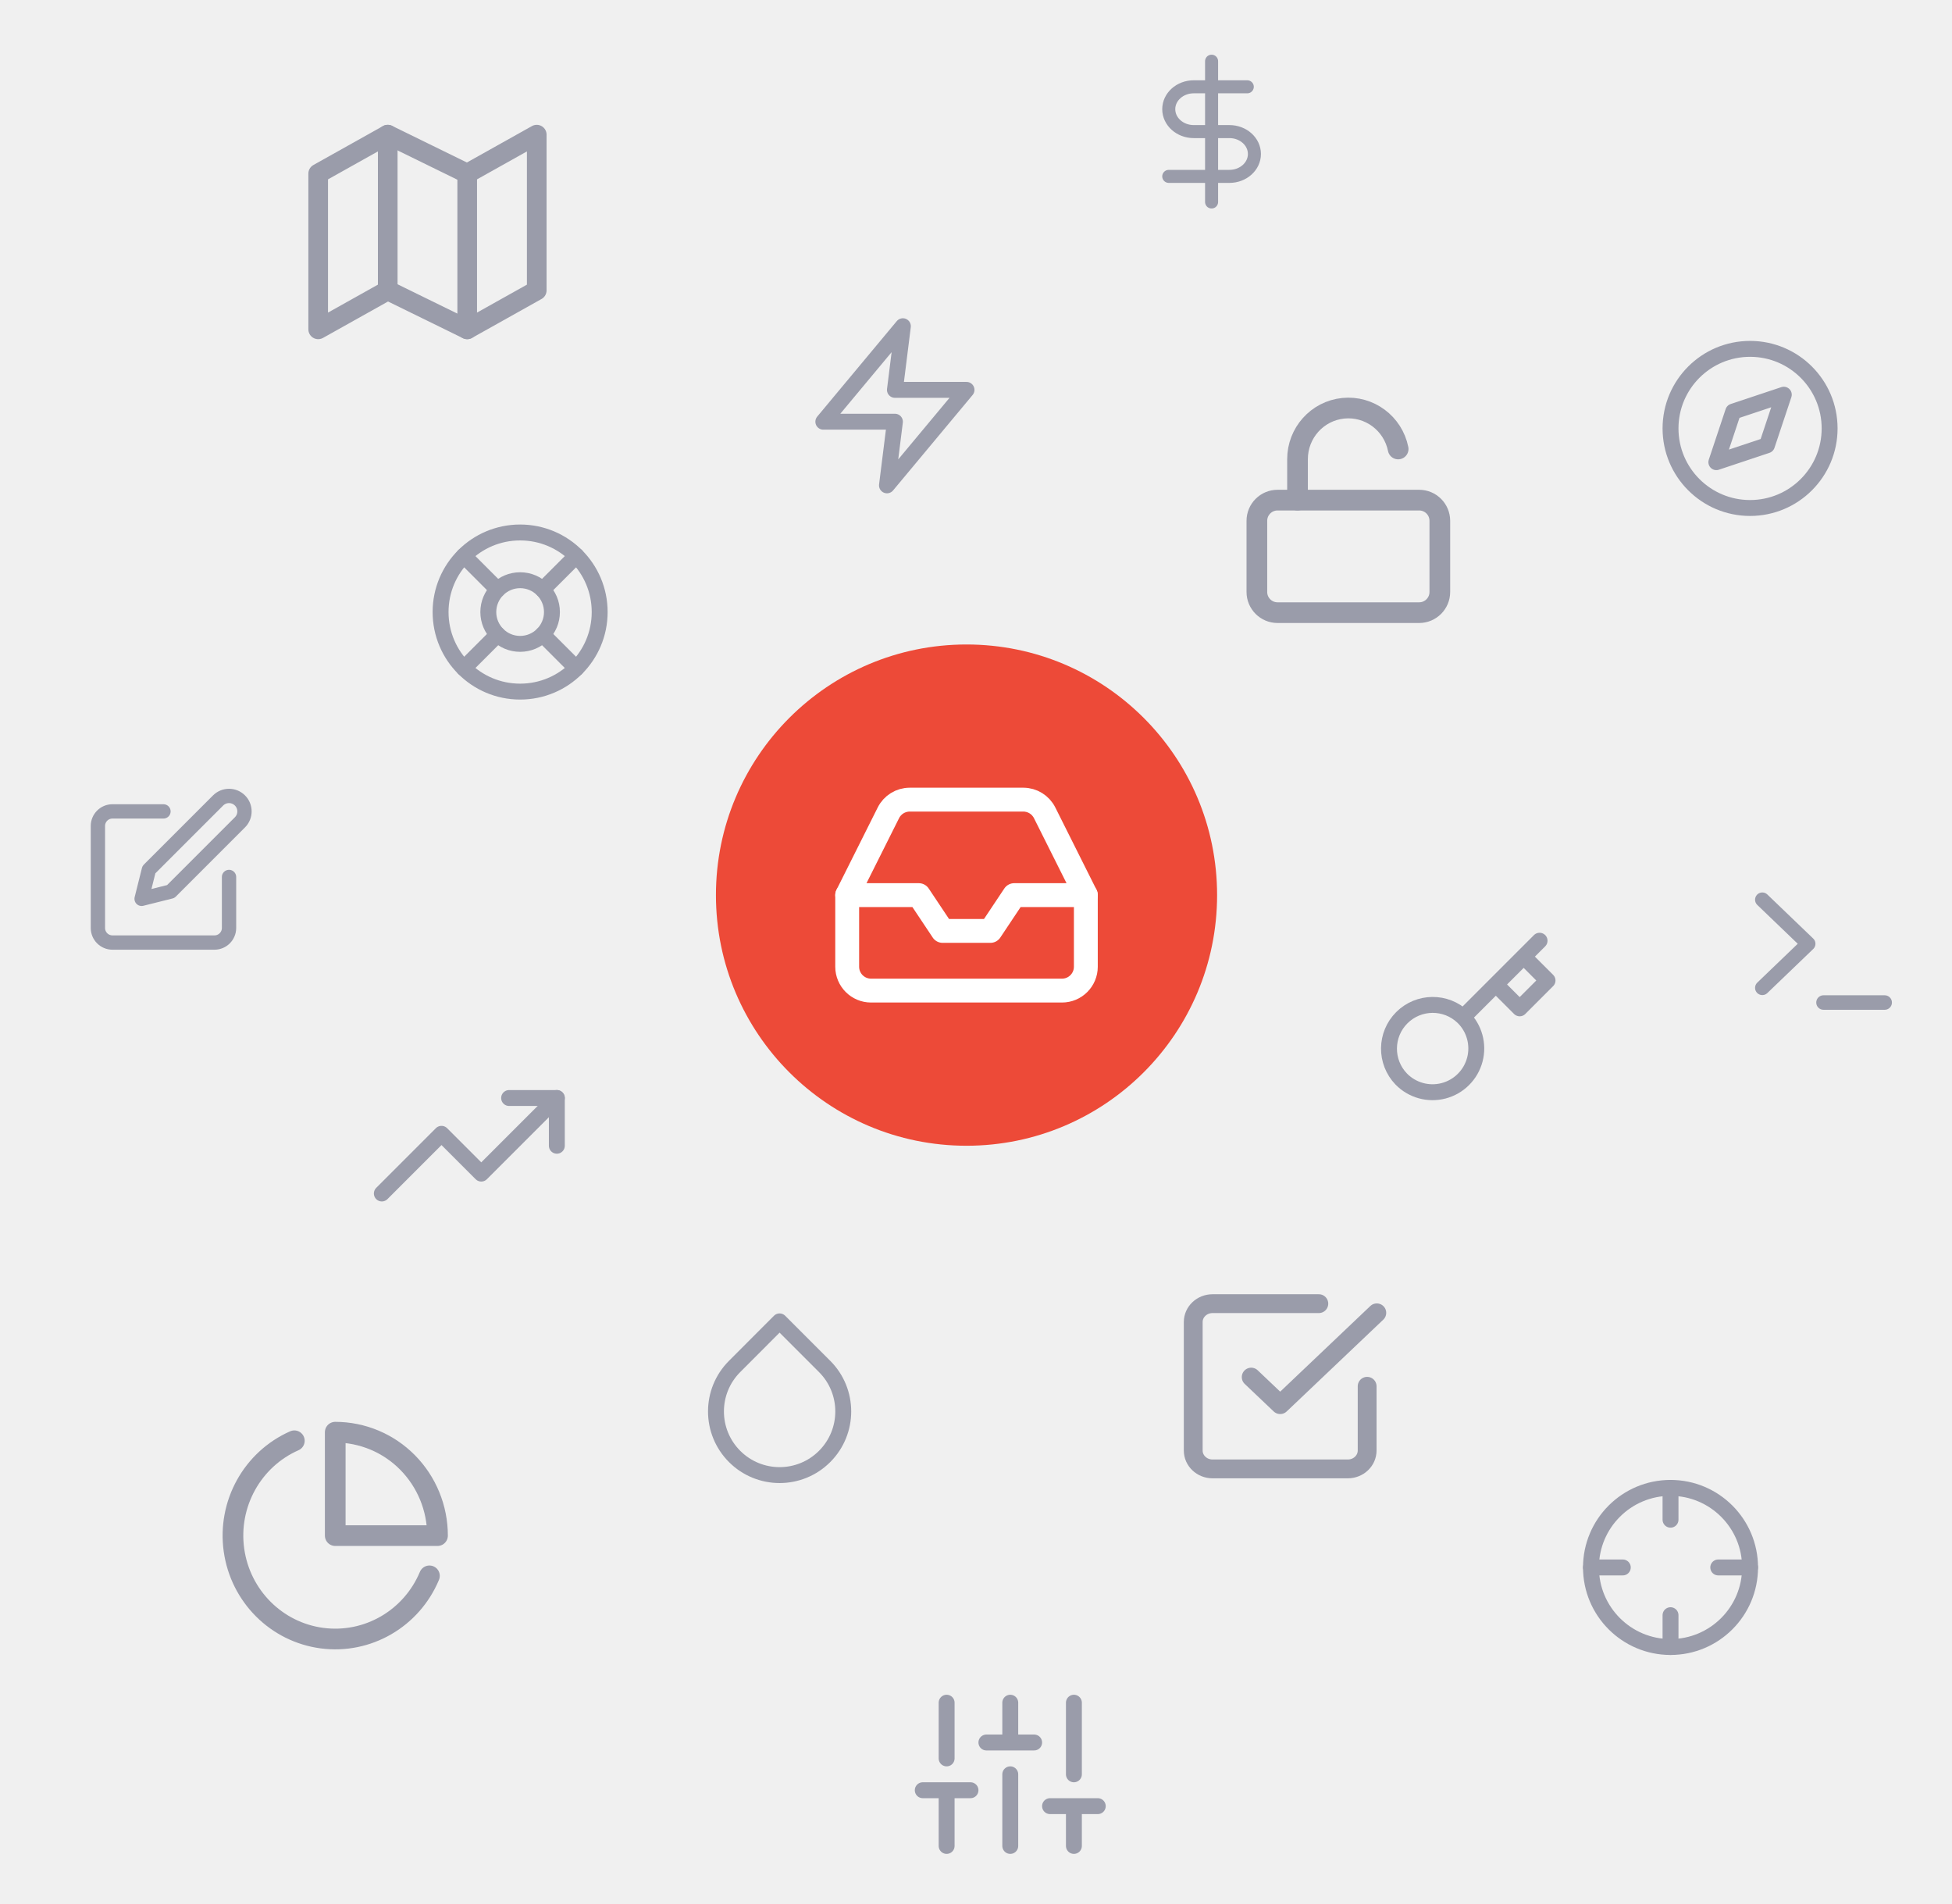
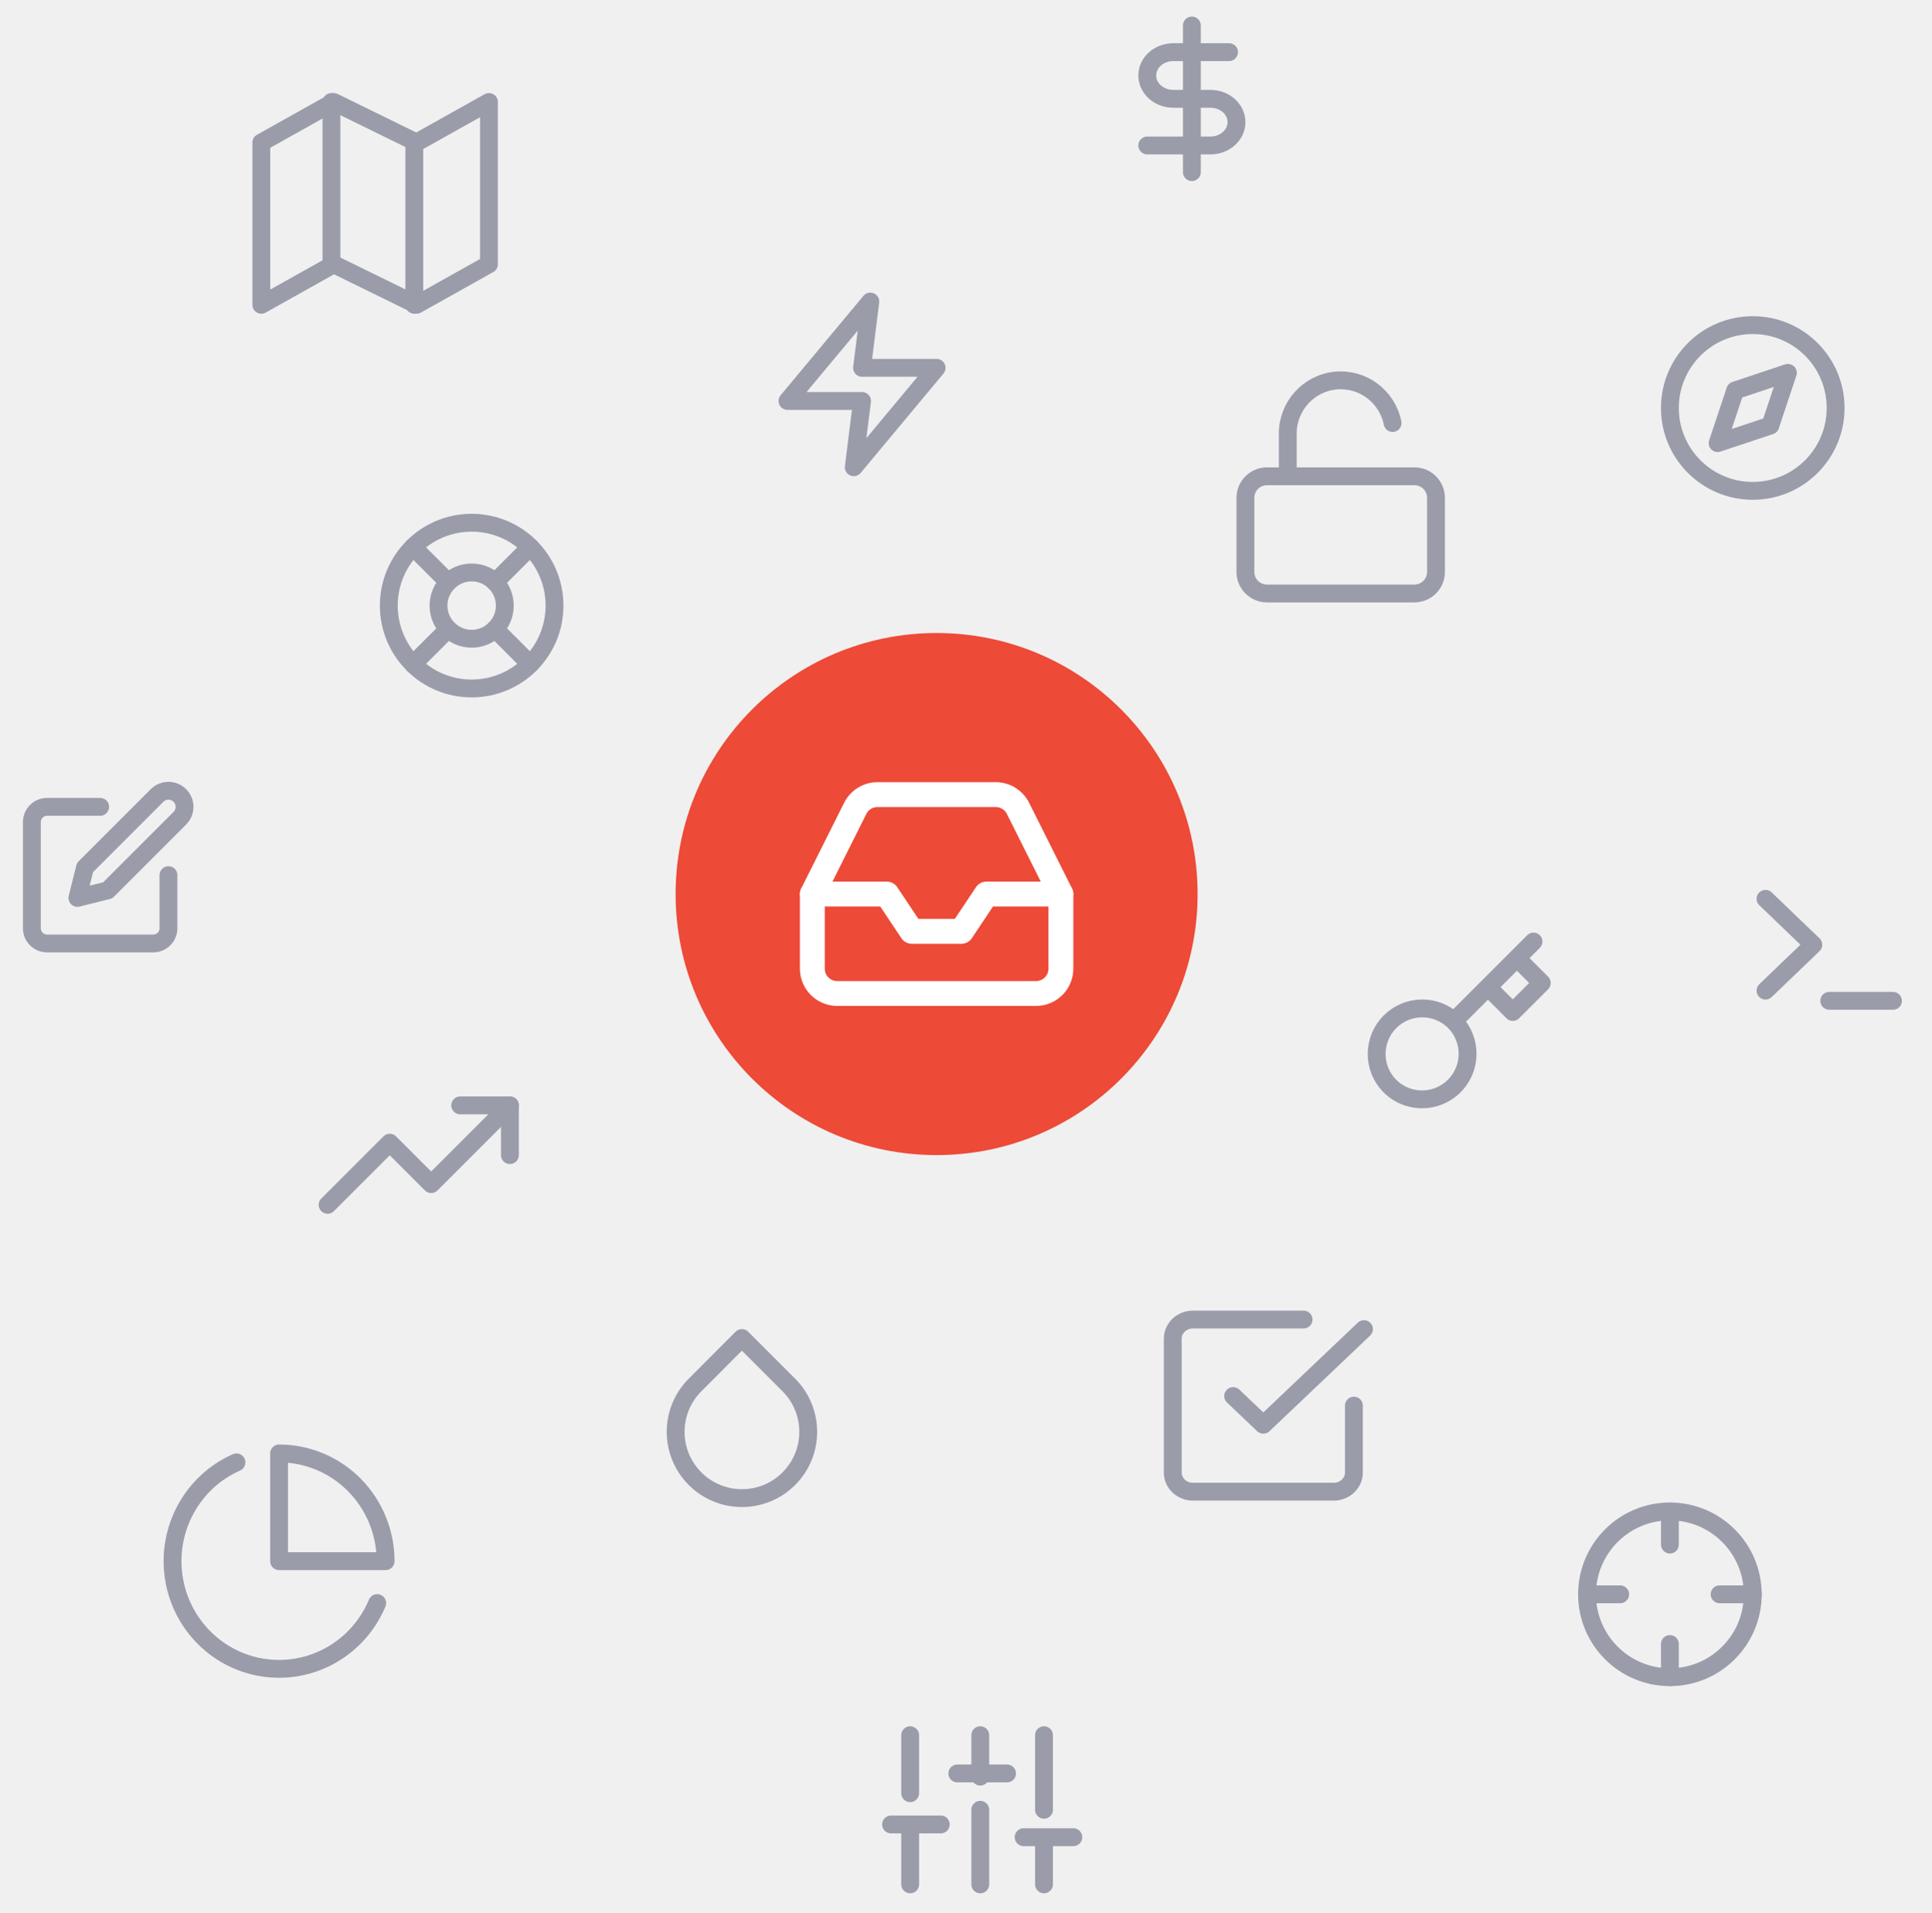
- <svg xmlns="http://www.w3.org/2000/svg" height="311" width="319">
+ <svg xmlns="http://www.w3.org/2000/svg" width="303" height="300">
  <g fill="none" fill-rule="evenodd">
-     <circle cx="157.95" cy="146.25" fill="#ed4a38" fill-rule="nonzero" r="40.95" />
-     <g stroke-linecap="round" stroke-linejoin="round">
-       <g stroke="#fff" stroke-width="3.9" transform="translate(137.8 130)">
-         <path d="m39.65 16.25h-11.7l-3.9 5.85h-7.8l-3.9-5.85h-11.7" />
-         <path d="m7.378 2.814-6.728 13.436v11.7a3.9 3.9 0 0 0 3.9 3.9h31.2a3.9 3.9 0 0 0 3.9-3.9v-11.7l-6.727-13.436a3.9 3.9 0 0 0 -3.492-2.164h-18.563a3.9 3.9 0 0 0 -3.49 2.164z" />
+     <g transform="translate(106 99.3)">
+       <circle fill="#ED4A38" fill-rule="nonzero" cx="40.95" cy="40.95" r="40.95" />
+       <g stroke-linecap="round" stroke-linejoin="round" transform="translate(20.8 24.7)" stroke-width="3.9" stroke="#FFF">
+         <path d="M39.65 16.25L27.95 16.25 24.05 22.1 16.25 22.1 12.35 16.25 0.65 16.25" />
+         <path d="M7.378 2.814L.65 16.25v11.7a3.9 3.9 0 0 0 3.9 3.9h31.2a3.9 3.9 0 0 0 3.9-3.9v-11.7L32.923 2.814A3.9 3.9 0 0 0 29.431.65H10.868a3.9 3.9 0 0 0-3.49 2.164z" />
      </g>
-       <g stroke="#9a9caa" stroke-width="3.076" transform="translate(195 213)">
-         <path d="m9.474 12 4.737 4.5 15.789-15" />
-         <path d="m28.421 13.5v10.5c0 1.657-1.414 3-3.158 3h-22.105c-1.744 0-3.158-1.343-3.158-3v-21c0-1.657 1.414-3 3.158-3h17.368" />
-       </g>
-       <g stroke="#9a9caa" stroke-width="2.6" transform="translate(273 57)">
-         <circle cx="13" cy="13" r="13" />
-         <path d="m18.512 7.488-2.756 8.268-8.268 2.756 2.756-8.268z" />
-       </g>
-       <g stroke="#9a9caa" stroke-width="2.6" transform="translate(260 243.1)">
-         <circle cx="13" cy="13" r="13" />
-         <path d="m26 13h-5.2m-15.6 0h-5.2m13-7.8v-5.2m0 26v-5.2" />
-       </g>
-       <path d="m7 0v23m5.833-18.818h-8.75c-2.255 0-4.083 1.638-4.083 3.658s1.828 3.66 4.083 3.66h5.834c2.255 0 4.083 1.638 4.083 3.66 0 2.02-1.828 3.658-4.083 3.658h-9.917" stroke="#9a9caa" stroke-width="2.129" transform="translate(191 10)" />
-       <path d="m127.4 215.897 7.358 7.358a10.4 10.4 0 1 1 -14.703 0z" stroke="#9a9caa" stroke-width="2.6" />
-       <g stroke="#9a9caa" stroke-width="2.34" transform="translate(16 130)">
-         <path d="m10.714 2.571h-8.333a2.381 2.381 0 0 0 -2.381 2.381v16.668a2.381 2.381 0 0 0 2.381 2.38h16.667a2.381 2.381 0 0 0 2.38-2.381v-8.333" />
-         <path d="m19.643.786a2.525 2.525 0 0 1 3.571 3.571l-11.31 11.31-4.761 1.19 1.19-4.762 11.31-11.31z" />
-       </g>
-       <path d="m251.6 153.7-2.6 2.6zm-12.493 12.493a7.15 7.15 0 1 1 -10.111 10.111 7.15 7.15 0 0 1 10.11-10.11zm0 0 5.343-5.343zm5.343-5.343 3.9 3.9 4.55-4.55-3.9-3.9zm0 0 4.55-4.55z" stroke="#9a9caa" stroke-width="2.6" />
-       <g stroke="#9a9caa" stroke-width="2.6" transform="translate(72 87)">
-         <circle cx="13" cy="13" r="13" />
-         <circle cx="13" cy="13" r="5.2" />
-         <path d="m3.809 3.809 5.512 5.512m7.358 7.358 5.512 5.512m-5.512-12.87 5.512-5.512m-5.512 5.512 4.589-4.589m-17.459 17.459 5.512-5.512" />
-       </g>
-       <g stroke="#9a9caa" stroke-width="3.211" transform="translate(52 22)">
-         <path d="m0 6.362v25.449l11.364-6.362 12.988 6.362 11.364-6.362v-25.449l-11.364 6.362-12.988-6.362z" />
-         <path d="m11.364 0v25.45m12.988-19.089v25.45" />
-       </g>
-       <g stroke="#9a9caa" stroke-width="3.38" transform="translate(37.4 234)">
-         <path d="m32.78 23.474c-2.926 6.996-10.106 11.158-17.554 10.176-7.448-.98-13.334-6.864-14.39-14.383-1.054-7.52 2.981-14.827 9.864-17.864" />
-         <path d="m34.1 16.9c0-4.482-1.761-8.78-4.896-11.95a16.622 16.622 0 0 0 -11.818-4.95v16.9z" />
-       </g>
-       <path d="m3.9 23.4v-9.1m0-5.2v-9.1m10.4 23.4v-11.7m0-5.2v-6.5m10.4 23.4v-6.5m0-5.2v-11.7m-24.7 14.3h7.8m2.6-7.8h7.8m2.6 10.4h7.8" stroke="#9a9caa" stroke-width="2.6" transform="translate(150.8 278.2)" />
-       <g stroke="#9a9caa" stroke-width="2.368" transform="translate(288 147)">
-         <path d="m0 14.4 7.5-7.2-7.5-7.2" />
-         <path d="m10 16.8h10" />
-       </g>
-       <g stroke="#9a9caa" stroke-width="2.6" transform="translate(62.4 179.4)">
-         <path d="m28.6 0-12.35 12.35-6.5-6.5-9.75 9.75" />
-         <path d="m20.8 0h7.8v7.8" />
-       </g>
-       <g stroke="#9a9caa" stroke-width="3.38" transform="translate(205.4 66)">
-         <rect height="18.386" rx="3.38" width="29.9" y="15.714" />
-         <path d="m6.644 15.714v-6.684c-.004-4.295 3.226-7.893 7.471-8.325 4.246-.431 8.125 2.445 8.975 6.652" />
-       </g>
-       <path d="m13 0-13 15.6h11.7l-1.3 10.4 13-15.6h-11.7z" stroke="#9a9caa" stroke-width="2.6" transform="translate(134.55 53.3)" />
    </g>
+     <g transform="translate(184 207)" stroke-linecap="round" stroke-width="2.8" stroke="#9A9CAA" stroke-linejoin="round">
+       <path d="M9.474 12L14.211 16.5 30 1.5" />
+       <path d="M28.421 13.5V24c0 1.657-1.414 3-3.158 3H3.158C1.414 27 0 25.657 0 24V3c0-1.657 1.414-3 3.158-3h17.368" />
+     </g>
+     <g transform="translate(262 51)" stroke="#9A9CAA" stroke-width="2.8" stroke-linecap="round" stroke-linejoin="round">
+       <circle cx="13" cy="13" r="13" />
+       <path d="M18.512 7.488L15.756 15.756 7.488 18.512 10.244 10.244z" />
+     </g>
+     <g transform="translate(249 237.1)" stroke="#9A9CAA" stroke-width="2.8" stroke-linecap="round" stroke-linejoin="round">
+       <circle cx="13" cy="13" r="13" />
+       <path d="M26 13h-5.2M5.2 13H0m13-7.8V0m0 26v-5.2" />
+     </g>
+     <g transform="translate(180 4)" stroke="#9A9CAA" stroke-width="2.8" stroke-linecap="round" stroke-linejoin="round">
+       <path d="M7 0v23m5.833-18.818h-8.75C1.828 4.182 0 5.82 0 7.84 0 9.86 1.828 11.5 4.083 11.5h5.834c2.255 0 4.083 1.638 4.083 3.66 0 2.02-1.828 3.658-4.083 3.658H0" />
+     </g>
+     <path d="M116.4 209.897l7.358 7.358a10.4 10.4 0 1 1-14.703 0l7.345-7.358z" stroke="#9A9CAA" stroke-width="2.8" stroke-linecap="round" stroke-linejoin="round" />
+     <g transform="translate(5 124)" stroke="#9A9CAA" stroke-width="2.8" stroke-linecap="round" stroke-linejoin="round">
+       <path d="M10.714 2.571H2.381A2.381 2.381 0 0 0 0 4.952V21.62A2.381 2.381 0 0 0 2.381 24h16.667a2.381 2.381 0 0 0 2.38-2.381v-8.333" />
+       <path d="M19.643.786a2.525 2.525 0 0 1 3.571 3.571l-11.31 11.31-4.761 1.19 1.19-4.762L19.643.785z" />
+     </g>
+     <path d="M240.6 147.7l-2.6 2.6 2.6-2.6zm-12.493 12.493a7.15 7.15 0 1 1-10.111 10.111 7.15 7.15 0 0 1 10.11-10.11l.001-.001zm0 0l5.343-5.343-5.343 5.343zm5.343-5.343l3.9 3.9 4.55-4.55-3.9-3.9-4.55 4.55zm0 0l4.55-4.55-4.55 4.55z" stroke="#9A9CAA" stroke-width="2.8" stroke-linecap="round" stroke-linejoin="round" />
+     <g transform="translate(61 82)" stroke="#9A9CAA" stroke-width="2.8" stroke-linecap="round" stroke-linejoin="round">
+       <circle cx="13" cy="13" r="13" />
+       <circle cx="13" cy="13" r="5.2" />
+       <path d="M3.809 3.809l5.512 5.512m7.358 7.358l5.512 5.512m-5.512-12.87l5.512-5.512m-5.512 5.512l4.589-4.589M3.809 22.191l5.512-5.512" />
+     </g>
+     <g transform="translate(41 16)" stroke-linecap="round" stroke-width="2.8" stroke="#9A9CAA" stroke-linejoin="round">
+       <path d="M0 6.362L0 31.812 11.364 25.449 24.352 31.812 35.716 25.449 35.716 0 24.352 6.362 11.364 0z" />
+       <path d="M11 0v25.45M24 6.361v25.45" />
+     </g>
+     <g transform="translate(26.4 228)" stroke="#9A9CAA" stroke-width="2.8" stroke-linecap="round" stroke-linejoin="round">
+       <path d="M32.78 23.474C29.854 30.47 22.674 34.632 15.226 33.65 7.778 32.67 1.892 26.786.836 19.267-.218 11.747 3.817 4.44 10.7 1.403" />
+       <path d="M34.1 16.9c0-4.482-1.761-8.78-4.896-11.95A16.622 16.622 0 0 0 17.386 0v16.9H34.1z" />
+     </g>
+     <g transform="translate(139.8 272.2)" stroke="#9A9CAA" stroke-width="2.8" stroke-linecap="round" stroke-linejoin="round">
+       <path d="M3 23.4v-9.1m0-5.2V0m11 23.4V11.7m0-5.2V0m10 23.4v-6.5m0-5.2V0M0 14h7.8m2.6-8h7.8m2.6 10h7.8" />
+     </g>
+     <g transform="translate(277 141)" stroke-linecap="round" stroke-width="2.8" stroke="#9A9CAA" stroke-linejoin="round">
+       <path d="M0 14.4L7.5 7.2 0 0" />
+       <path d="M10 16h10" />
+     </g>
+     <g transform="translate(51.4 173.4)" stroke-linecap="round" stroke-width="2.8" stroke="#9A9CAA" stroke-linejoin="round">
+       <path d="M28.6 0L16.25 12.35 9.75 5.85 0 15.6" />
+       <path d="M20.8 0L28.6 0 28.6 7.8" />
+     </g>
+     <g transform="translate(195.4 59)" stroke="#9A9CAA" stroke-width="2.8" stroke-linecap="round" stroke-linejoin="round">
+       <rect y="15.714" width="29.9" height="18.386" rx="3.38" />
+       <path d="M6.644 15.714V9.03C6.64 4.735 9.87 1.137 14.115.705 18.361.274 22.24 3.15 23.09 7.357" />
+     </g>
+     <path transform="translate(123.55 47.3)" stroke-linecap="round" stroke-width="2.8" stroke="#9A9CAA" stroke-linejoin="round" d="M13 0L0 15.6 11.7 15.6 10.4 26 23.4 10.4 11.7 10.4z" />
  </g>
</svg>
